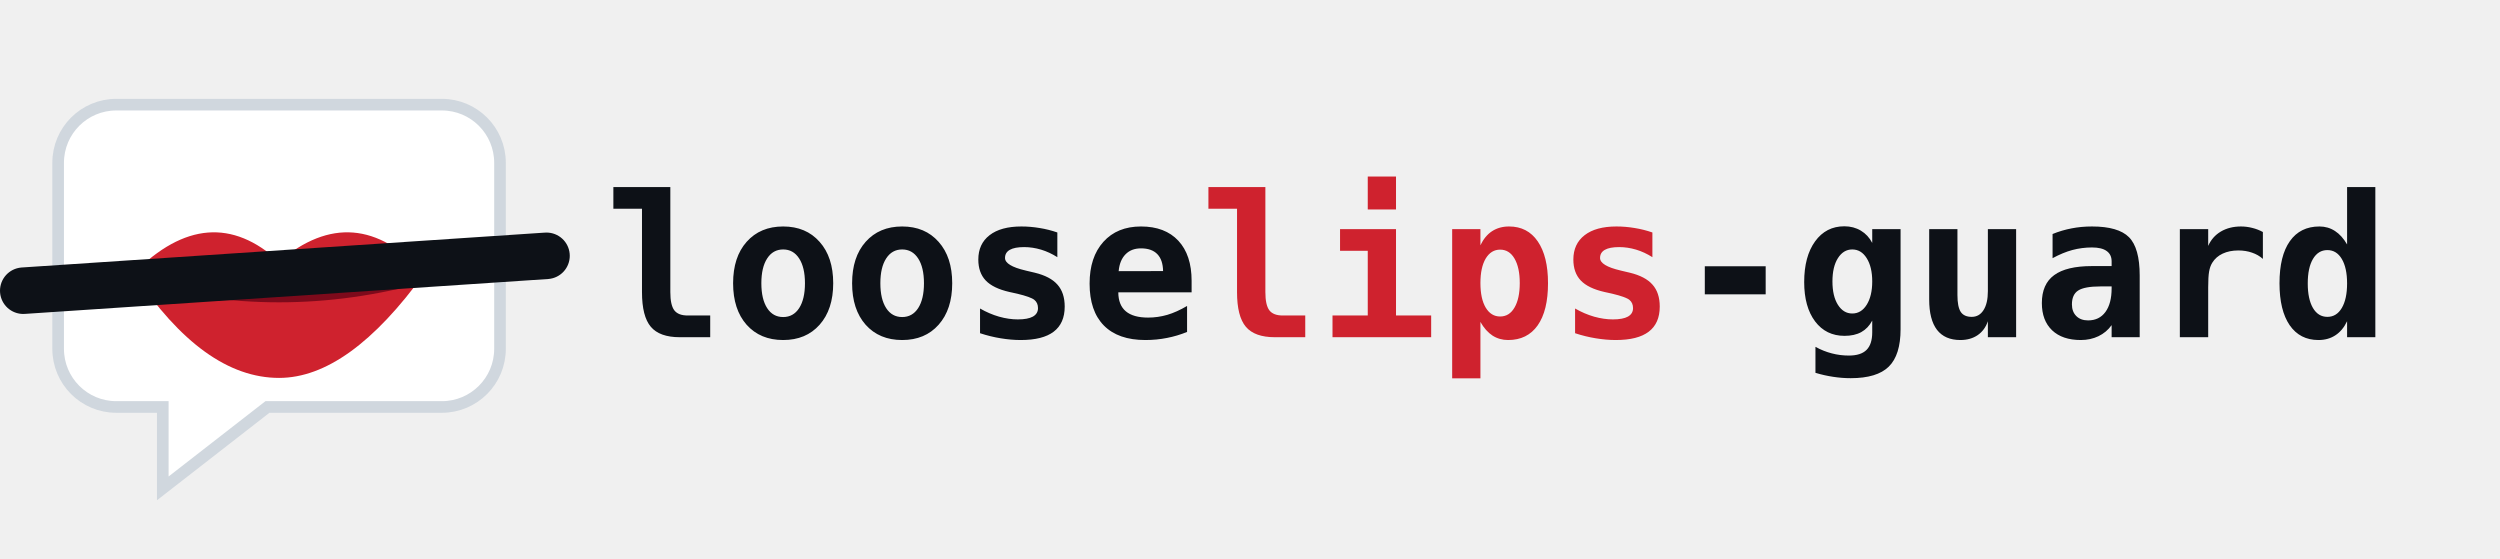
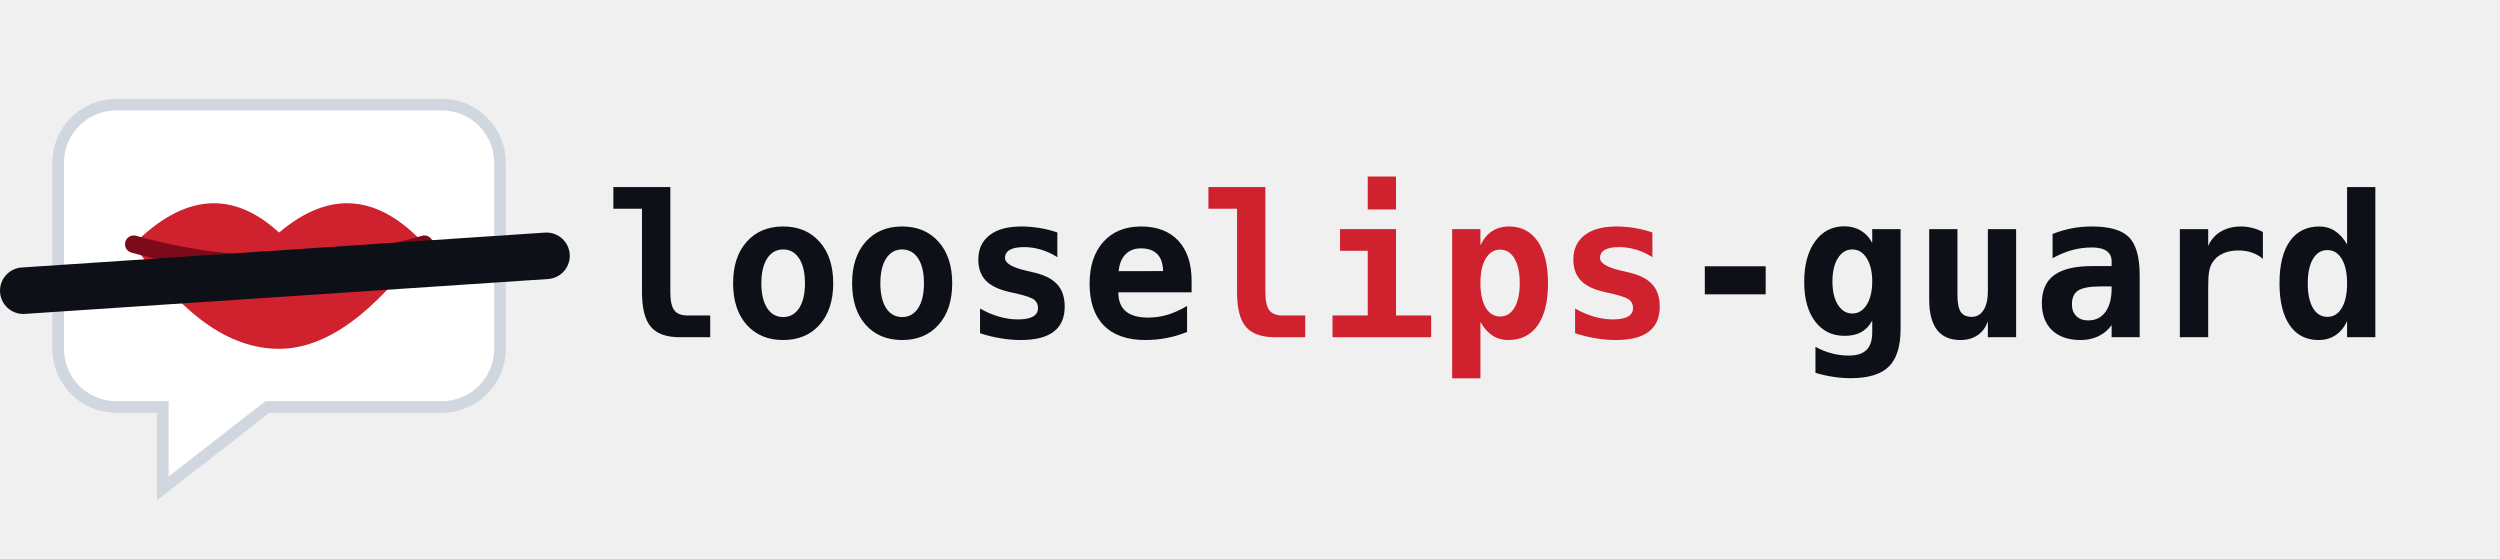
<svg xmlns="http://www.w3.org/2000/svg" viewBox="0 0 430 96" width="430" height="96" role="img" aria-label="looselips-guard">
  <path fill="#fff" stroke="#d0d7de" stroke-width="2" d="M20 18h56a10 10 0 0 1 10 10v32a10 10 0 0 1-10 10H46L28 84V70h-8a10 10 0 0 1-10-10V28a10 10 0 0 1 10-10z" />
-   <path fill="#cf222e" d="M23 47q13-13 25-2 13-11 25 2-13 18-25 18-13 0-25-18z" />
-   <path d="M23 47q25 7 50 0" fill="none" stroke="#7d0a1b" stroke-width="3" stroke-linecap="round" />
+   <path fill="#cf222e" d="M23 42q13-13 25-2 13-11 25 2-13 18-25 18-13 0-25-18z" />
+   <path d="M23 42q25 7 50 0" fill="none" stroke="#7d0a1b" stroke-width="3" stroke-linecap="round" />
  <path d="M4 50 L94 44" stroke="#0d1117" stroke-width="8" stroke-linecap="round" />
  <text x="104" y="58" font-family="ui-monospace,SFMono-Regular,Menlo,monospace" font-size="34" font-weight="700" fill="#0d1117">loose<tspan fill="#cf222e">lips</tspan>-guard</text>
</svg>
